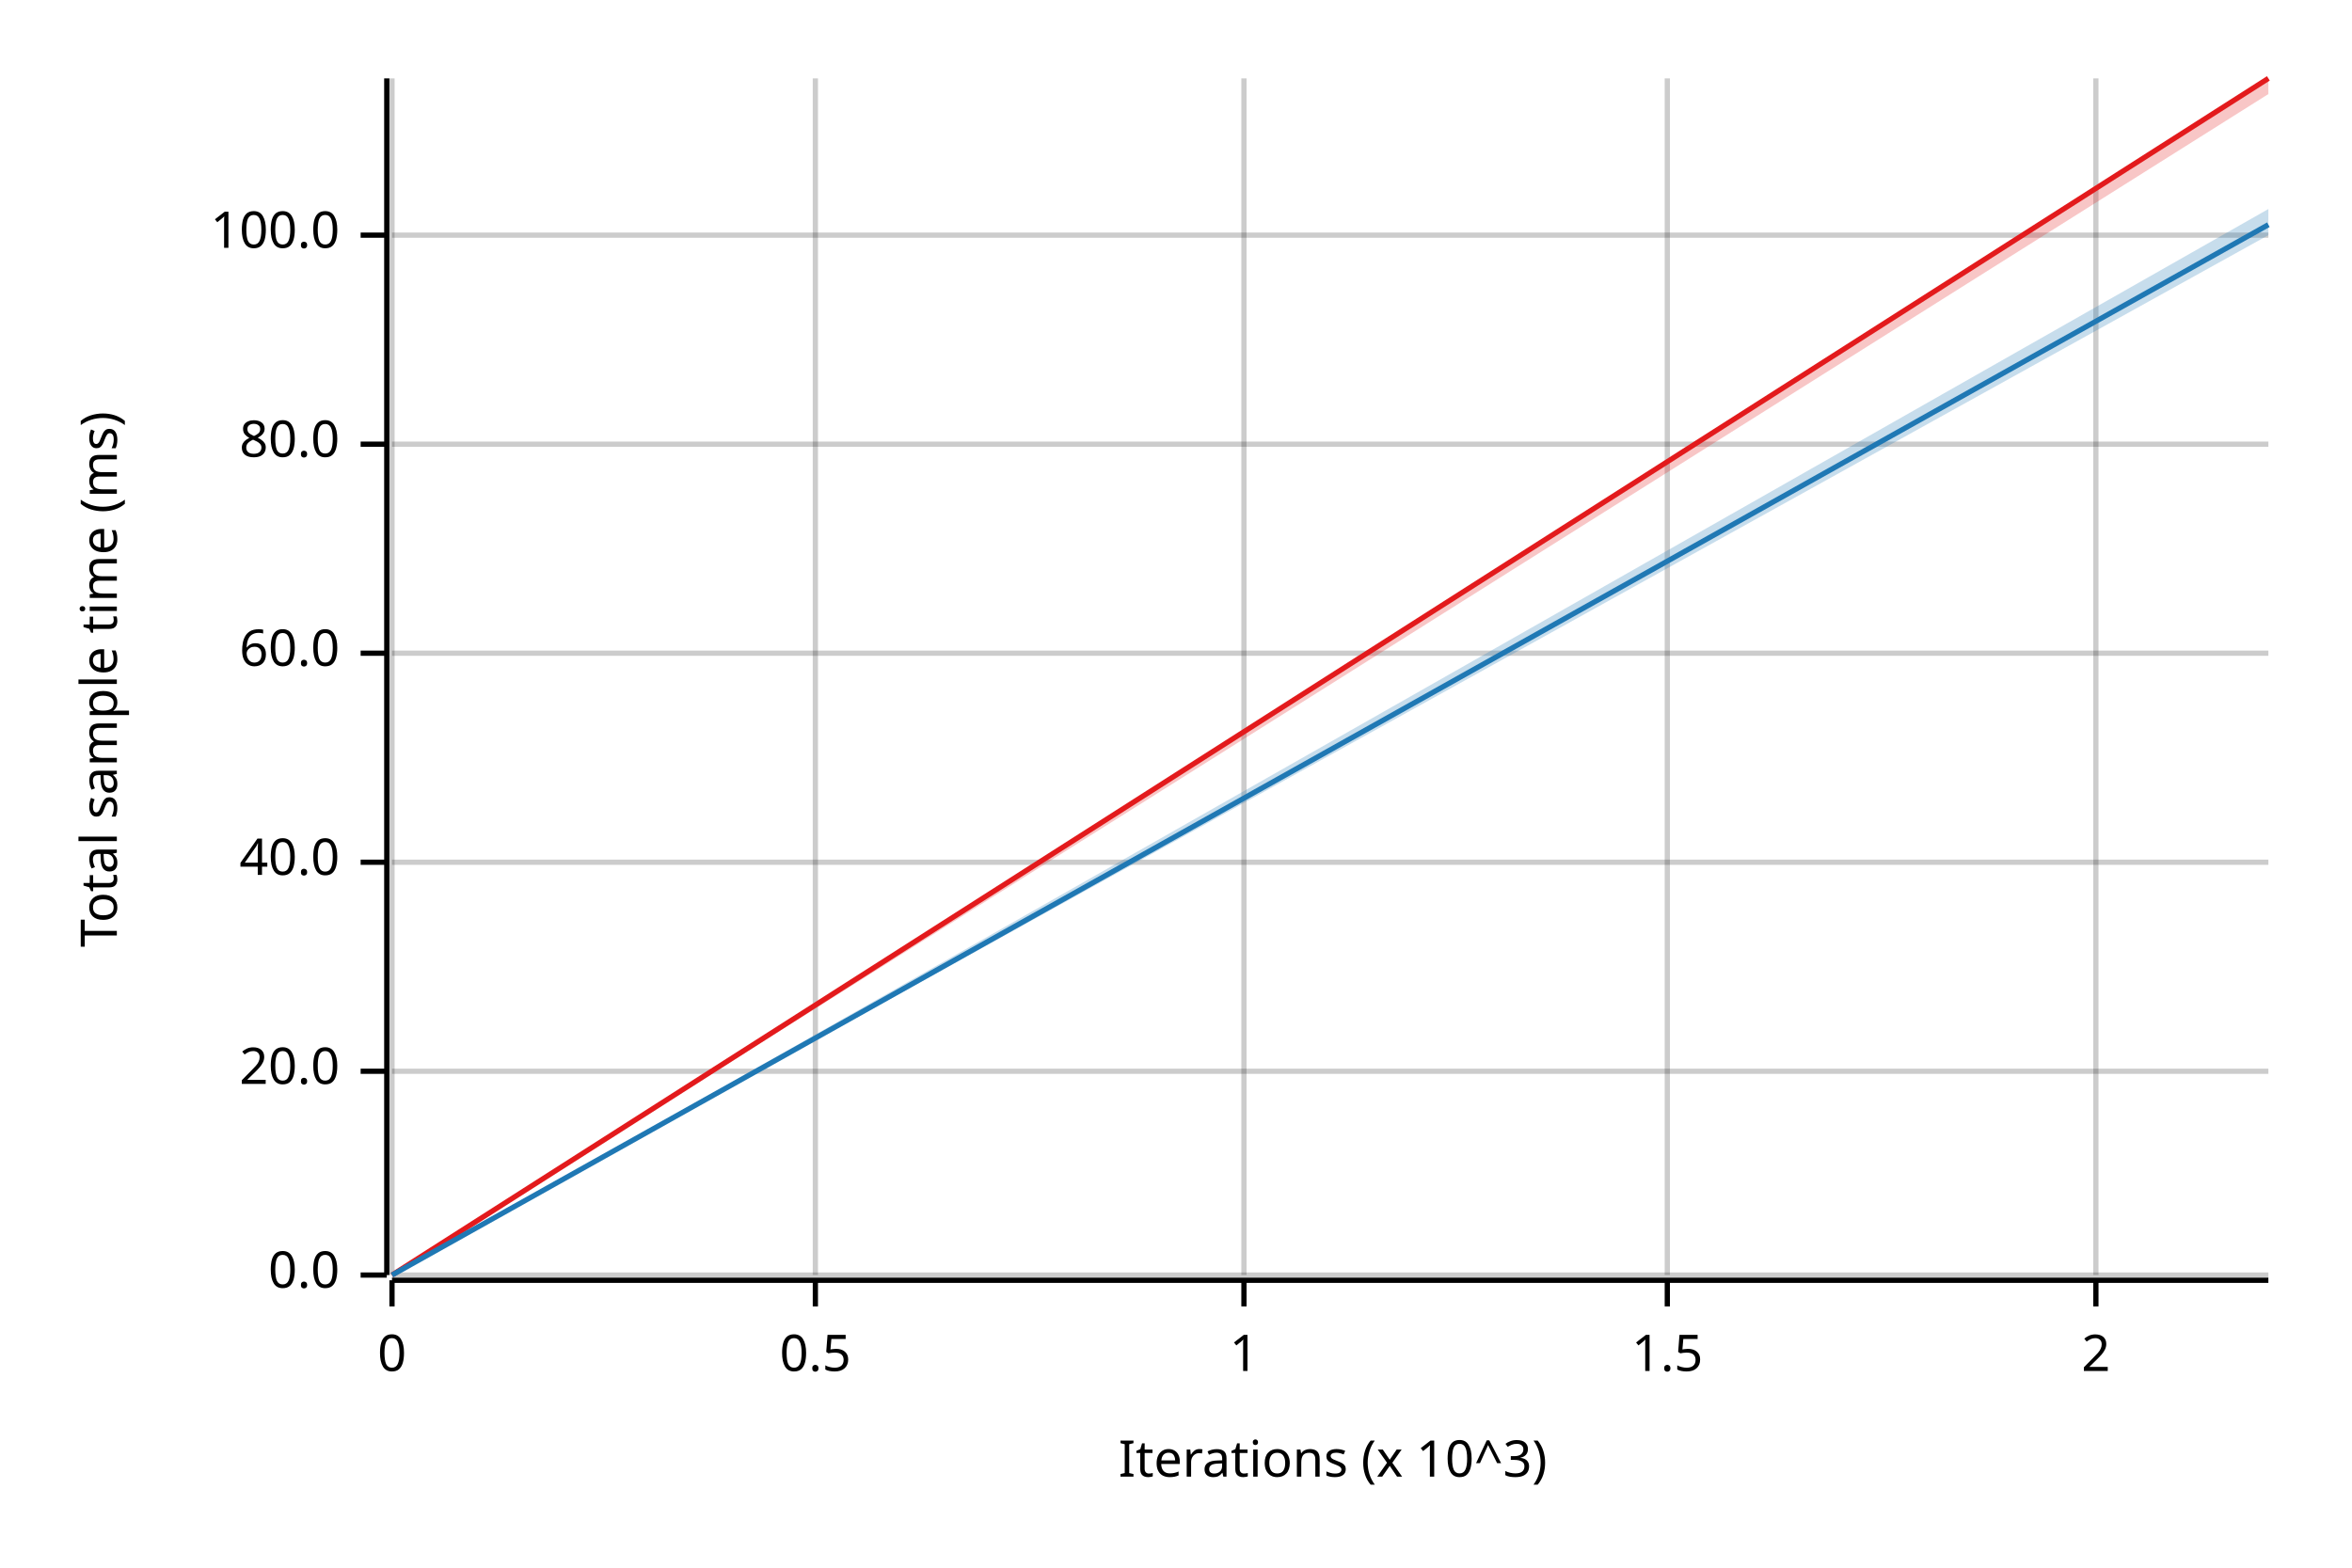
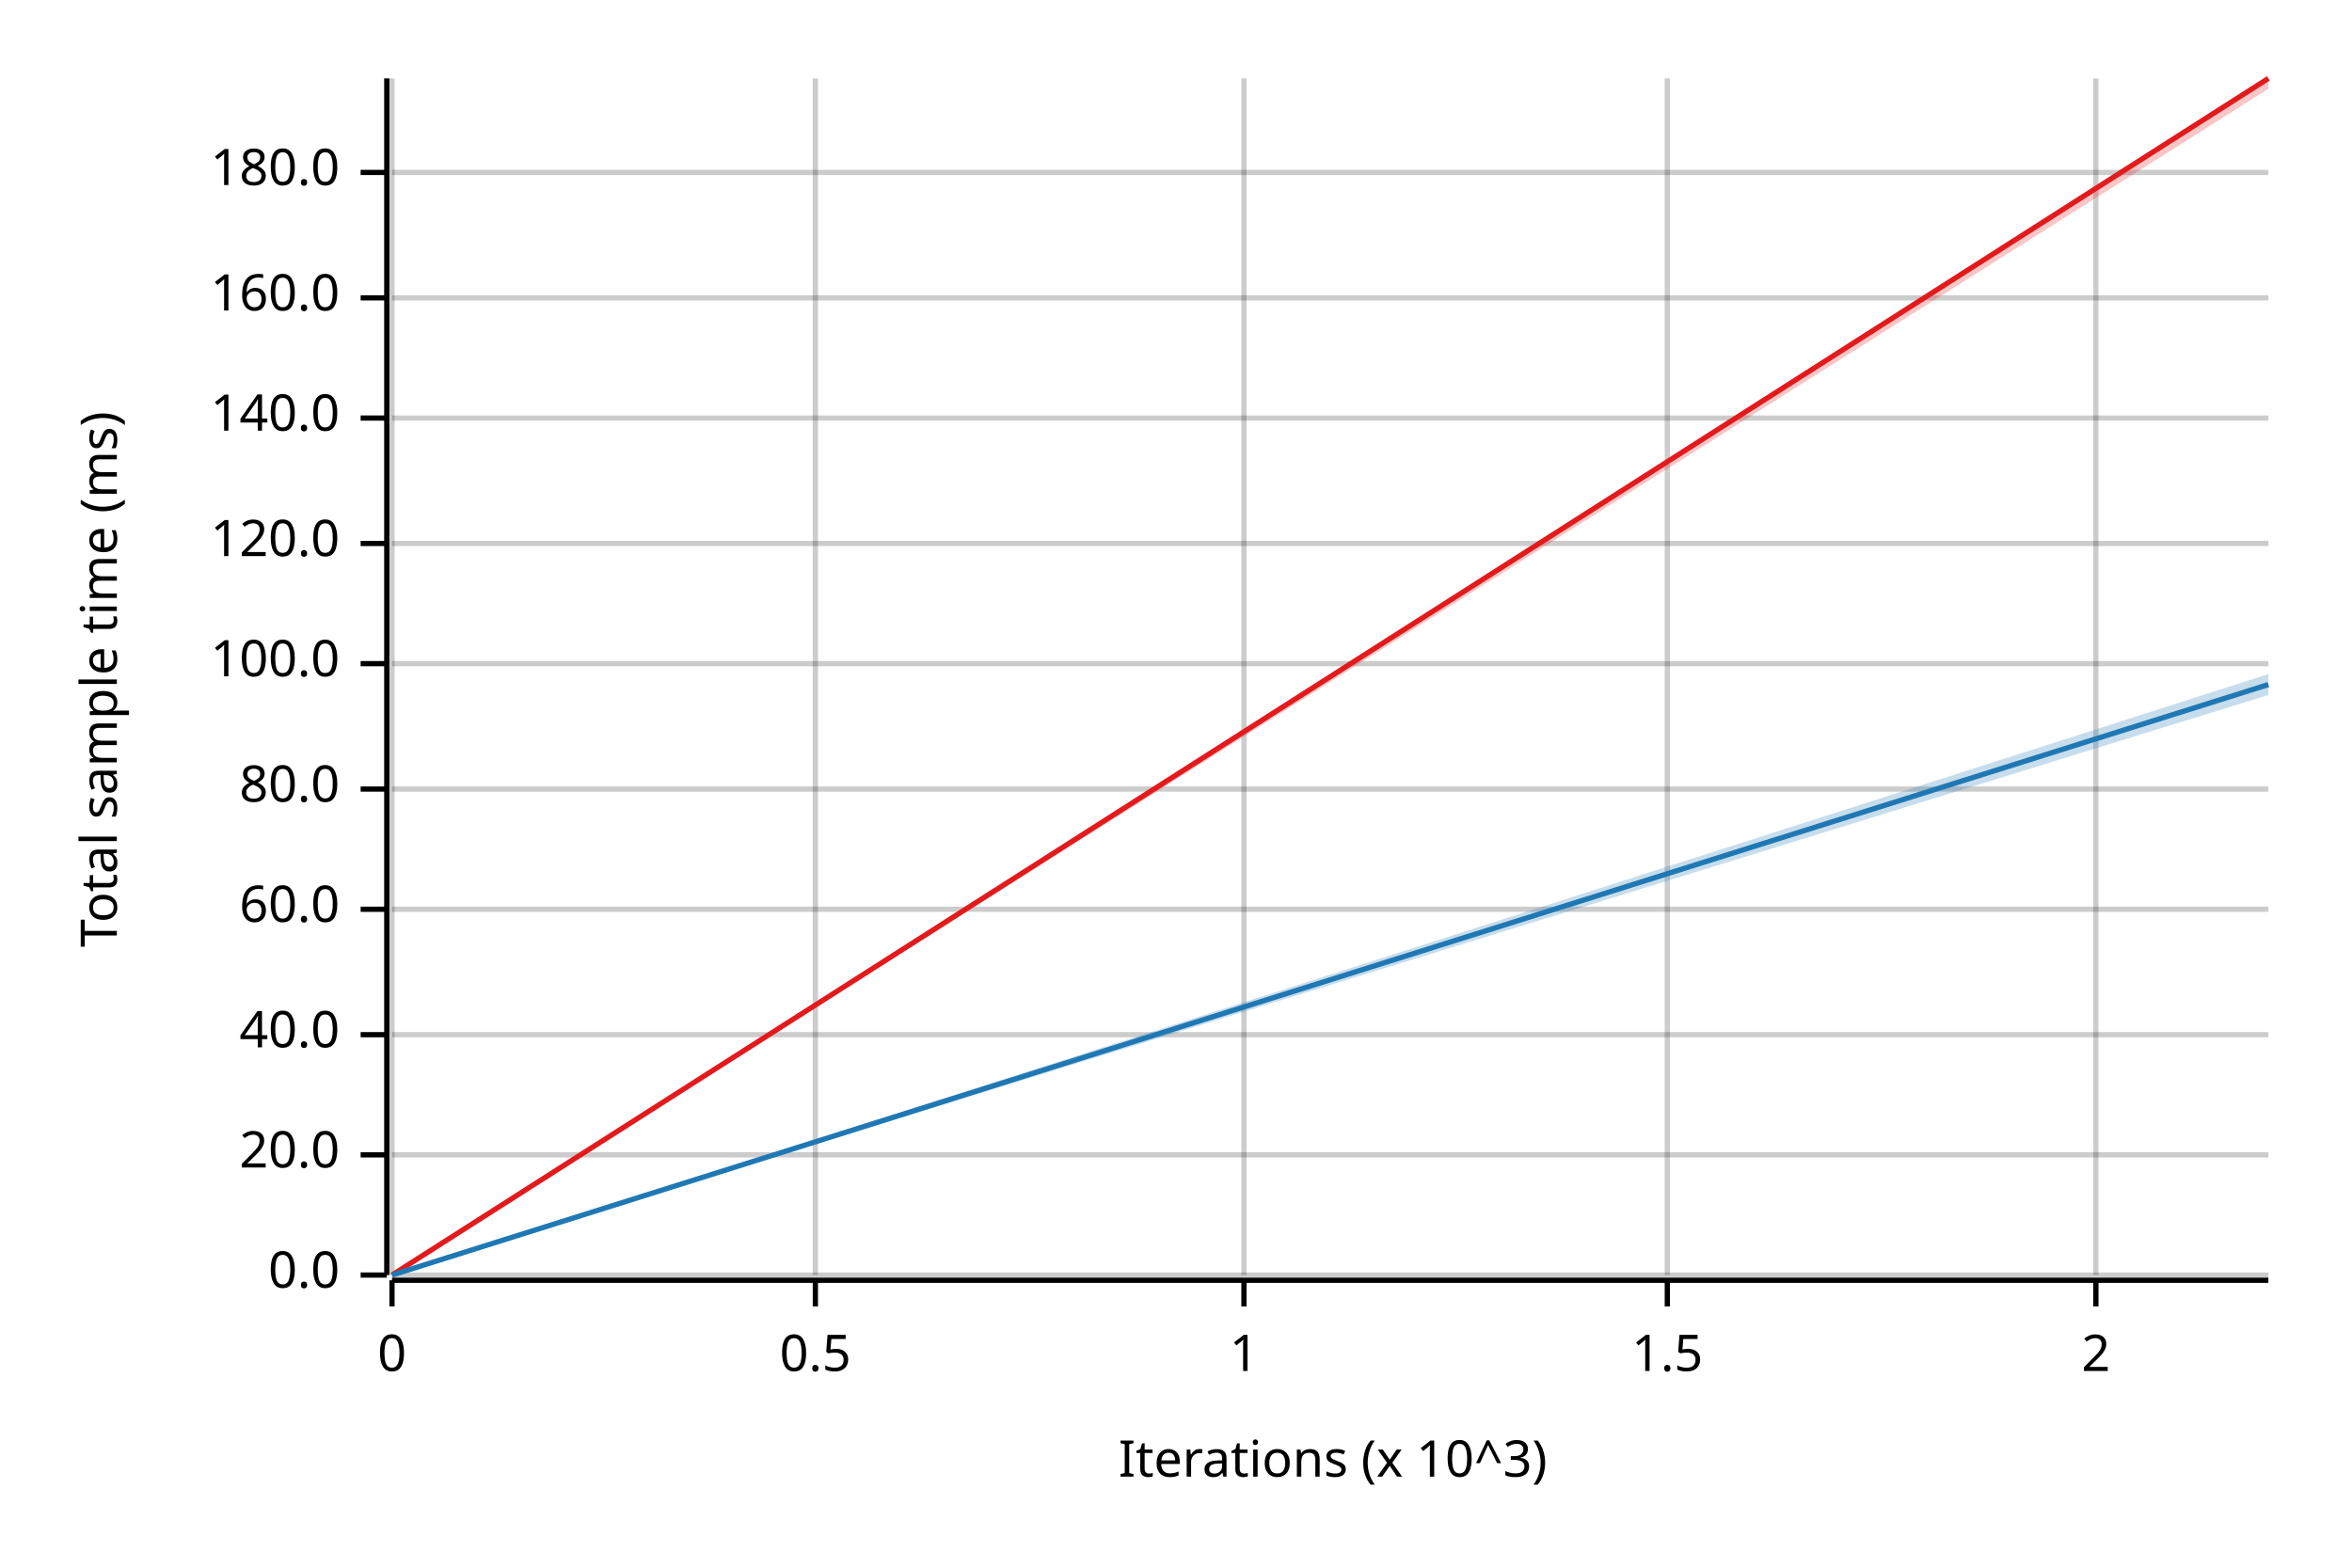
<svg xmlns="http://www.w3.org/2000/svg" width="450" height="300" viewBox="0 0 450 300">
  <text x="15" y="130" dy="0.76em" text-anchor="middle" font-family="sans-serif" font-size="9.677" opacity="1" fill="#000000" transform="rotate(270, 15, 130)">
Total sample time (ms)
</text>
  <text x="255" y="285" dy="-0.5ex" text-anchor="middle" font-family="sans-serif" font-size="9.677" opacity="1" fill="#000000">
Iterations (x 10^3)
</text>
  <line opacity="0.2" stroke="#000000" stroke-width="1" x1="75" y1="244" x2="75" y2="15" />
  <line opacity="0.2" stroke="#000000" stroke-width="1" x1="156" y1="244" x2="156" y2="15" />
  <line opacity="0.2" stroke="#000000" stroke-width="1" x1="238" y1="244" x2="238" y2="15" />
  <line opacity="0.2" stroke="#000000" stroke-width="1" x1="319" y1="244" x2="319" y2="15" />
  <line opacity="0.2" stroke="#000000" stroke-width="1" x1="401" y1="244" x2="401" y2="15" />
  <line opacity="0.2" stroke="#000000" stroke-width="1" x1="75" y1="244" x2="434" y2="244" />
-   <line opacity="0.2" stroke="#000000" stroke-width="1" x1="75" y1="205" x2="434" y2="205" />
-   <line opacity="0.2" stroke="#000000" stroke-width="1" x1="75" y1="165" x2="434" y2="165" />
-   <line opacity="0.2" stroke="#000000" stroke-width="1" x1="75" y1="125" x2="434" y2="125" />
-   <line opacity="0.2" stroke="#000000" stroke-width="1" x1="75" y1="85" x2="434" y2="85" />
-   <line opacity="0.2" stroke="#000000" stroke-width="1" x1="75" y1="45" x2="434" y2="45" />
+   <line opacity="0.2" stroke="#000000" stroke-width="1" x1="75" y1="221" x2="434" y2="221" />
+   <line opacity="0.2" stroke="#000000" stroke-width="1" x1="75" y1="198" x2="434" y2="198" />
+   <line opacity="0.2" stroke="#000000" stroke-width="1" x1="75" y1="174" x2="434" y2="174" />
+   <line opacity="0.2" stroke="#000000" stroke-width="1" x1="75" y1="151" x2="434" y2="151" />
+   <line opacity="0.2" stroke="#000000" stroke-width="1" x1="75" y1="127" x2="434" y2="127" />
+   <line opacity="0.2" stroke="#000000" stroke-width="1" x1="75" y1="104" x2="434" y2="104" />
+   <line opacity="0.2" stroke="#000000" stroke-width="1" x1="75" y1="80" x2="434" y2="80" />
+   <line opacity="0.2" stroke="#000000" stroke-width="1" x1="75" y1="57" x2="434" y2="57" />
+   <line opacity="0.2" stroke="#000000" stroke-width="1" x1="75" y1="33" x2="434" y2="33" />
  <polyline fill="none" opacity="1" stroke="#000000" stroke-width="1" points="74,15 74,244 " />
  <text x="65" y="244" dy="0.5ex" text-anchor="end" font-family="sans-serif" font-size="9.677" opacity="1" fill="#000000">
0.0
</text>
  <polyline fill="none" opacity="1" stroke="#000000" stroke-width="1" points="69,244 74,244 " />
-   <text x="65" y="205" dy="0.5ex" text-anchor="end" font-family="sans-serif" font-size="9.677" opacity="1" fill="#000000">
+   <text x="65" y="221" dy="0.5ex" text-anchor="end" font-family="sans-serif" font-size="9.677" opacity="1" fill="#000000">
20.0
</text>
-   <polyline fill="none" opacity="1" stroke="#000000" stroke-width="1" points="69,205 74,205 " />
-   <text x="65" y="165" dy="0.5ex" text-anchor="end" font-family="sans-serif" font-size="9.677" opacity="1" fill="#000000">
+   <polyline fill="none" opacity="1" stroke="#000000" stroke-width="1" points="69,221 74,221 " />
+   <text x="65" y="198" dy="0.5ex" text-anchor="end" font-family="sans-serif" font-size="9.677" opacity="1" fill="#000000">
40.0
</text>
-   <polyline fill="none" opacity="1" stroke="#000000" stroke-width="1" points="69,165 74,165 " />
-   <text x="65" y="125" dy="0.5ex" text-anchor="end" font-family="sans-serif" font-size="9.677" opacity="1" fill="#000000">
+   <polyline fill="none" opacity="1" stroke="#000000" stroke-width="1" points="69,198 74,198 " />
+   <text x="65" y="174" dy="0.5ex" text-anchor="end" font-family="sans-serif" font-size="9.677" opacity="1" fill="#000000">
60.0
</text>
-   <polyline fill="none" opacity="1" stroke="#000000" stroke-width="1" points="69,125 74,125 " />
-   <text x="65" y="85" dy="0.5ex" text-anchor="end" font-family="sans-serif" font-size="9.677" opacity="1" fill="#000000">
+   <polyline fill="none" opacity="1" stroke="#000000" stroke-width="1" points="69,174 74,174 " />
+   <text x="65" y="151" dy="0.5ex" text-anchor="end" font-family="sans-serif" font-size="9.677" opacity="1" fill="#000000">
80.0
</text>
-   <polyline fill="none" opacity="1" stroke="#000000" stroke-width="1" points="69,85 74,85 " />
-   <text x="65" y="45" dy="0.5ex" text-anchor="end" font-family="sans-serif" font-size="9.677" opacity="1" fill="#000000">
+   <polyline fill="none" opacity="1" stroke="#000000" stroke-width="1" points="69,151 74,151 " />
+   <text x="65" y="127" dy="0.5ex" text-anchor="end" font-family="sans-serif" font-size="9.677" opacity="1" fill="#000000">
100.0
</text>
-   <polyline fill="none" opacity="1" stroke="#000000" stroke-width="1" points="69,45 74,45 " />
+   <polyline fill="none" opacity="1" stroke="#000000" stroke-width="1" points="69,127 74,127 " />
+   <text x="65" y="104" dy="0.5ex" text-anchor="end" font-family="sans-serif" font-size="9.677" opacity="1" fill="#000000">
+ 120.0
+ </text>
+   <polyline fill="none" opacity="1" stroke="#000000" stroke-width="1" points="69,104 74,104 " />
+   <text x="65" y="80" dy="0.5ex" text-anchor="end" font-family="sans-serif" font-size="9.677" opacity="1" fill="#000000">
+ 140.0
+ </text>
+   <polyline fill="none" opacity="1" stroke="#000000" stroke-width="1" points="69,80 74,80 " />
+   <text x="65" y="57" dy="0.5ex" text-anchor="end" font-family="sans-serif" font-size="9.677" opacity="1" fill="#000000">
+ 160.0
+ </text>
+   <polyline fill="none" opacity="1" stroke="#000000" stroke-width="1" points="69,57 74,57 " />
+   <text x="65" y="33" dy="0.5ex" text-anchor="end" font-family="sans-serif" font-size="9.677" opacity="1" fill="#000000">
+ 180.0
+ </text>
+   <polyline fill="none" opacity="1" stroke="#000000" stroke-width="1" points="69,33 74,33 " />
  <polyline fill="none" opacity="1" stroke="#000000" stroke-width="1" points="75,245 434,245 " />
  <text x="75" y="255" dy="0.76em" text-anchor="middle" font-family="sans-serif" font-size="9.677" opacity="1" fill="#000000">
0
</text>
  <polyline fill="none" opacity="1" stroke="#000000" stroke-width="1" points="75,245 75,250 " />
  <text x="156" y="255" dy="0.76em" text-anchor="middle" font-family="sans-serif" font-size="9.677" opacity="1" fill="#000000">
0.5
</text>
  <polyline fill="none" opacity="1" stroke="#000000" stroke-width="1" points="156,245 156,250 " />
  <text x="238" y="255" dy="0.76em" text-anchor="middle" font-family="sans-serif" font-size="9.677" opacity="1" fill="#000000">
1
</text>
  <polyline fill="none" opacity="1" stroke="#000000" stroke-width="1" points="238,245 238,250 " />
  <text x="319" y="255" dy="0.76em" text-anchor="middle" font-family="sans-serif" font-size="9.677" opacity="1" fill="#000000">
1.5
</text>
  <polyline fill="none" opacity="1" stroke="#000000" stroke-width="1" points="319,245 319,250 " />
  <text x="401" y="255" dy="0.76em" text-anchor="middle" font-family="sans-serif" font-size="9.677" opacity="1" fill="#000000">
2
</text>
  <polyline fill="none" opacity="1" stroke="#000000" stroke-width="1" points="401,245 401,250 " />
  <polyline fill="none" opacity="1" stroke="#E31A1C" stroke-width="1" points="75,244 434,15 " />
-   <polygon opacity="0.25" fill="#E31A1C" points="75,244 434,18 434,15 " />
-   <polyline fill="none" opacity="1" stroke="#1F78B4" stroke-width="1" points="75,244 434,43 " />
-   <polygon opacity="0.25" fill="#1F78B4" points="75,244 434,45 434,40 " />
+   <polygon opacity="0.25" fill="#E31A1C" points="75,244 434,17 434,15 " />
+   <polyline fill="none" opacity="1" stroke="#1F78B4" stroke-width="1" points="75,244 434,131 " />
+   <polygon opacity="0.25" fill="#1F78B4" points="75,244 434,133 434,129 " />
</svg>
